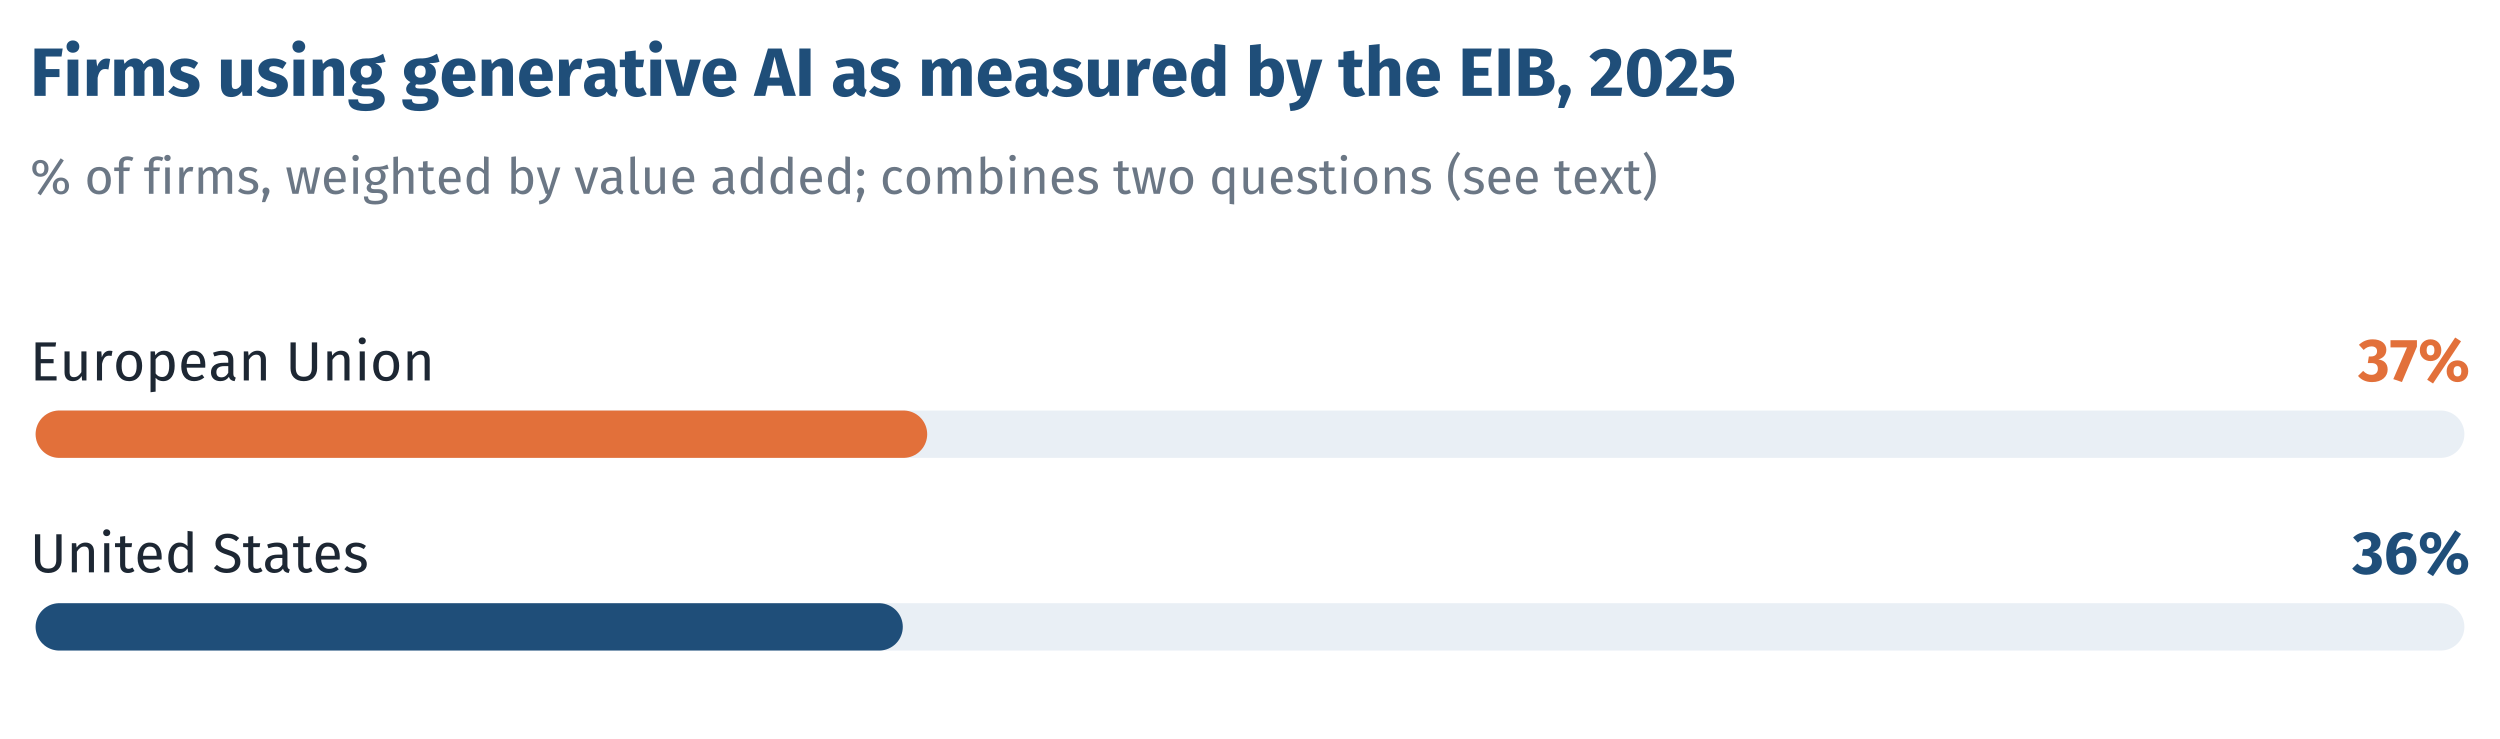
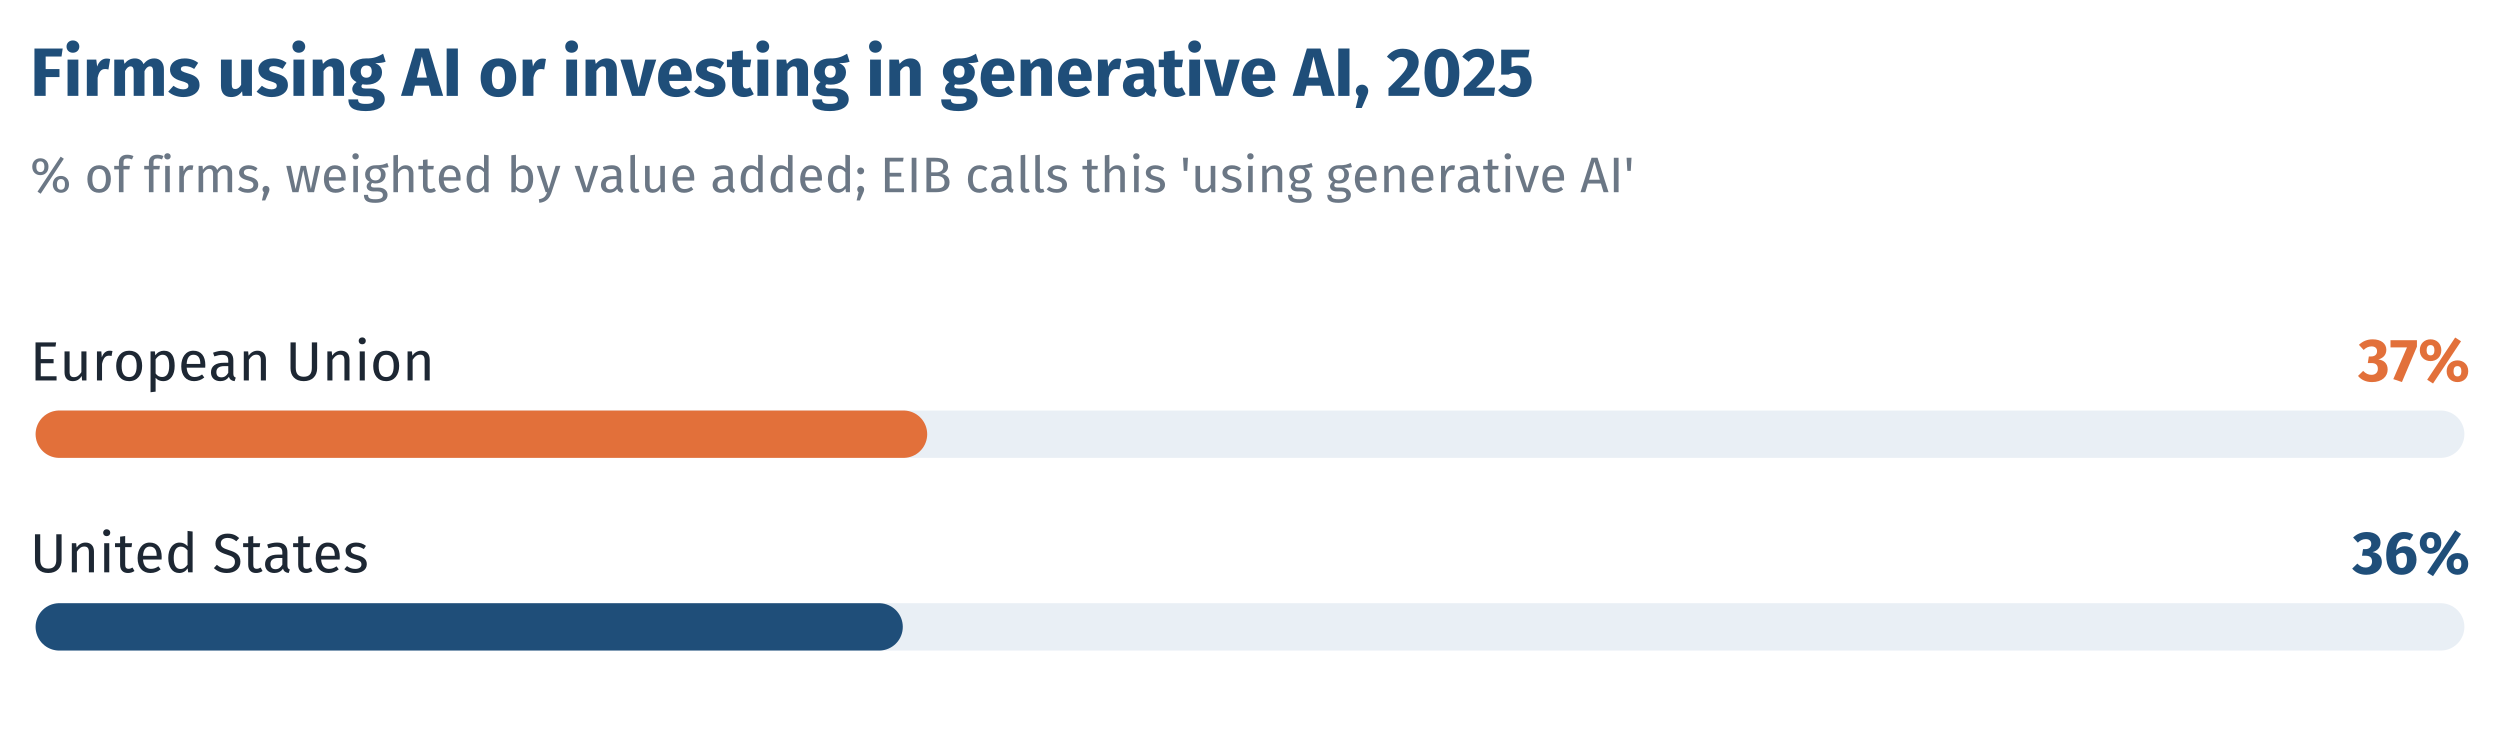
<svg xmlns="http://www.w3.org/2000/svg" xmlns:xlink="http://www.w3.org/1999/xlink" width="475.2pt" height="140.4pt" viewBox="0 0 475.2 140.4" version="1.1">
  <defs>
    <style type="text/css">*{stroke-linejoin: round; stroke-linecap: butt}</style>
  </defs>
  <g id="figure_1">
    <g id="patch_1">
      <path d="M 0 140.4  L 475.2 140.4  L 475.2 0  L 0 0  L 0 140.4  z " style="fill: none" />
    </g>
    <g id="axes_1">
      <g id="line2d_1">
-         <path d="M 11.268 82.531  L 463.932 82.531  " clip-path="url(#p9f98bc9302)" style="fill: none; stroke: #e9eff5; stroke-width: 9; stroke-linecap: round" />
+         <path d="M 11.268 82.531  L 463.932 82.531  " clip-path="url(#p1a5a594d0a)" style="fill: none; stroke: #e9eff5; stroke-width: 9; stroke-linecap: round" />
      </g>
      <g id="line2d_2">
-         <path d="M 11.268 119.157  L 463.932 119.157  " clip-path="url(#p9f98bc9302)" style="fill: none; stroke: #e9eff5; stroke-width: 9; stroke-linecap: round" />
+         <path d="M 11.268 119.157  L 463.932 119.157  " clip-path="url(#p1a5a594d0a)" style="fill: none; stroke: #e9eff5; stroke-width: 9; stroke-linecap: round" />
      </g>
      <g id="line2d_3">
-         <path d="M 11.268 82.531  L 171.741 82.531  " clip-path="url(#p9f98bc9302)" style="fill: none; stroke: #e2703a; stroke-width: 9; stroke-linecap: round" />
+         <path d="M 11.268 82.531  L 171.741 82.531  " clip-path="url(#p1a5a594d0a)" style="fill: none; stroke: #e2703a; stroke-width: 9; stroke-linecap: round" />
      </g>
      <g id="line2d_4">
-         <path d="M 11.268 119.157  L 167.103 119.157  " clip-path="url(#p9f98bc9302)" style="fill: none; stroke: #1f4e79; stroke-width: 9; stroke-linecap: round" />
+         <path d="M 11.268 119.157  L 167.103 119.157  " clip-path="url(#p1a5a594d0a)" style="fill: none; stroke: #1f4e79; stroke-width: 9; stroke-linecap: round" />
      </g>
      <g id="text_1">
        <g style="fill: #1d2733" transform="translate(5.7024 72.32231) scale(0.105 -0.105)">
          <defs>
            <path id="FiraSans-Regular-45" d="M 3027 4410  L 640 4410  L 640 0  L 3078 0  L 3078 486  L 1248 486  L 1248 1997  L 2733 1997  L 2733 2483  L 1248 2483  L 1248 3923  L 2957 3923  L 3027 4410  z " transform="scale(0.015625)" />
            <path id="FiraSans-Regular-75" d="M 3117 3373  L 2528 3373  L 2528 966  C 2323 627 2048 384 1683 384  C 1318 384 1165 557 1165 1018  L 1165 3373  L 576 3373  L 576 954  C 576 294 928 -77 1517 -77  C 1997 -77 2310 115 2566 525  L 2611 0  L 3117 0  L 3117 3373  z " transform="scale(0.015625)" />
            <path id="FiraSans-Regular-72" d="M 2074 3450  C 1664 3450 1350 3194 1171 2688  L 1114 3373  L 608 3373  L 608 0  L 1197 0  L 1197 1926  C 1338 2573 1581 2874 2003 2874  C 2125 2874 2195 2861 2298 2835  L 2406 3411  C 2304 3437 2182 3450 2074 3450  z " transform="scale(0.015625)" />
            <path id="FiraSans-Regular-6f" d="M 1875 3450  C 915 3450 365 2726 365 1683  C 365 614 909 -77 1869 -77  C 2822 -77 3373 646 3373 1690  C 3373 2758 2835 3450 1875 3450  z M 1875 2976  C 2432 2976 2739 2566 2739 1690  C 2739 806 2432 397 1869 397  C 1306 397 998 806 998 1683  C 998 2566 1312 2976 1875 2976  z " transform="scale(0.015625)" />
            <path id="FiraSans-Regular-70" d="M 2157 3450  C 1773 3450 1408 3264 1158 2918  L 1114 3373  L 608 3373  L 608 -1363  L 1197 -1293  L 1197 307  C 1414 45 1715 -77 2080 -77  C 2950 -77 3405 666 3405 1690  C 3405 2752 3053 3450 2157 3450  z M 1939 403  C 1632 403 1370 550 1197 813  L 1197 2458  C 1376 2726 1651 2982 2010 2982  C 2515 2982 2771 2566 2771 1690  C 2771 806 2477 403 1939 403  z " transform="scale(0.015625)" />
            <path id="FiraSans-Regular-65" d="M 3155 1786  C 3155 2816 2675 3450 1766 3450  C 896 3450 365 2701 365 1651  C 365 582 915 -77 1856 -77  C 2323 -77 2701 83 3034 346  L 2778 698  C 2483 493 2234 403 1901 403  C 1414 403 1050 704 992 1485  L 3142 1485  C 3149 1562 3155 1670 3155 1786  z M 2573 1920  L 992 1920  C 1037 2669 1331 2982 1779 2982  C 2310 2982 2573 2618 2573 1958  L 2573 1920  z " transform="scale(0.015625)" />
            <path id="FiraSans-Regular-61" d="M 2880 787  L 2880 2330  C 2880 3034 2509 3450 1696 3450  C 1318 3450 947 3373 531 3219  L 678 2790  C 1024 2906 1338 2970 1587 2970  C 2054 2970 2291 2790 2291 2304  L 2291 2054  L 1773 2054  C 832 2054 288 1664 288 941  C 288 339 691 -77 1363 -77  C 1773 -77 2131 77 2368 429  C 2470 96 2688 -38 3027 -77  L 3162 333  C 2989 397 2880 493 2880 787  z M 1498 365  C 1114 365 915 576 915 973  C 915 1434 1229 1664 1850 1664  L 2291 1664  L 2291 890  C 2099 538 1843 365 1498 365  z " transform="scale(0.015625)" />
            <path id="FiraSans-Regular-6e" d="M 2195 3450  C 1754 3450 1395 3219 1165 2874  L 1114 3373  L 608 3373  L 608 0  L 1197 0  L 1197 2394  C 1421 2752 1677 2989 2054 2989  C 2381 2989 2586 2842 2586 2336  L 2586 0  L 3174 0  L 3174 2419  C 3174 3059 2816 3450 2195 3450  z " transform="scale(0.015625)" />
            <path id="FiraSans-Regular-20" transform="scale(0.015625)" />
            <path id="FiraSans-Regular-55" d="M 3661 4410  L 3046 4410  L 3046 1459  C 3046 774 2746 435 2112 435  C 1485 435 1184 774 1184 1459  L 1184 4410  L 576 4410  L 576 1414  C 576 538 1107 -77 2112 -77  C 3104 -77 3661 538 3661 1414  L 3661 4410  z " transform="scale(0.015625)" />
            <path id="FiraSans-Regular-69" d="M 896 4992  C 653 4992 486 4819 486 4589  C 486 4365 653 4192 896 4192  C 1146 4192 1312 4365 1312 4589  C 1312 4819 1146 4992 896 4992  z M 1197 3373  L 608 3373  L 608 0  L 1197 0  L 1197 3373  z " transform="scale(0.015625)" />
          </defs>
          <use xlink:href="#FiraSans-Regular-45" />
          <use xlink:href="#FiraSans-Regular-75" transform="translate(53.49999 0)" />
          <use xlink:href="#FiraSans-Regular-72" transform="translate(111.7 0)" />
          <use xlink:href="#FiraSans-Regular-6f" transform="translate(150.3 0)" />
          <use xlink:href="#FiraSans-Regular-70" transform="translate(208.7 0)" />
          <use xlink:href="#FiraSans-Regular-65" transform="translate(268.1 0)" />
          <use xlink:href="#FiraSans-Regular-61" transform="translate(323.0999 0)" />
          <use xlink:href="#FiraSans-Regular-6e" transform="translate(377.4999 0)" />
          <use xlink:href="#FiraSans-Regular-20" transform="translate(436.0999 0)" />
          <use xlink:href="#FiraSans-Regular-55" transform="translate(462.5999 0)" />
          <use xlink:href="#FiraSans-Regular-6e" transform="translate(528.7999 0)" />
          <use xlink:href="#FiraSans-Regular-69" transform="translate(587.3999 0)" />
          <use xlink:href="#FiraSans-Regular-6f" transform="translate(615.5999 0)" />
          <use xlink:href="#FiraSans-Regular-6e" transform="translate(673.9999 0)" />
        </g>
      </g>
      <g id="text_2">
        <g style="fill: #e2703a" transform="translate(448.2567 72.43332) scale(0.115 -0.115)">
          <defs>
            <path id="FiraSans-Bold-33" d="M 1530 4416  C 954 4416 474 4218 70 3834  L 570 3290  C 826 3539 1094 3667 1414 3667  C 1766 3667 1990 3482 1990 3168  C 1990 2810 1754 2605 1370 2605  L 1120 2605  L 1011 1907  L 1370 1907  C 1824 1907 2074 1741 2074 1286  C 2074 890 1798 659 1402 659  C 1062 659 806 787 518 1075  L -26 544  C 314 134 806 -109 1459 -109  C 2528 -109 3110 499 3110 1222  C 3110 1907 2662 2227 2125 2285  C 2656 2438 2970 2790 2970 3315  C 2970 3923 2464 4416 1530 4416  z " transform="scale(0.015625)" />
            <path id="FiraSans-Bold-37" d="M 2880 4326  L 83 4326  L 83 3565  L 1830 3565  L 378 205  L 1293 -102  L 2880 3642  L 2880 4326  z " transform="scale(0.015625)" />
            <path id="FiraSans-Bold-25" d="M 3930 4608  L 966 141  L 1587 -256  L 4550 4211  L 3930 4608  z M 1325 4416  C 691 4416 186 3968 186 3264  C 186 2560 691 2112 1325 2112  C 1965 2112 2464 2560 2464 3264  C 2464 3968 1965 4416 1325 4416  z M 1325 3808  C 1658 3808 1734 3533 1734 3264  C 1734 2989 1658 2720 1325 2720  C 992 2720 909 2995 909 3264  C 909 3539 992 3808 1325 3808  z M 4173 2189  C 3533 2189 3027 1747 3027 1043  C 3027 333 3533 -109 4173 -109  C 4813 -109 5312 333 5312 1043  C 5312 1747 4813 2189 4173 2189  z M 4173 1581  C 4506 1581 4582 1312 4582 1043  C 4582 768 4506 493 4173 493  C 3840 493 3757 774 3757 1043  C 3757 1312 3840 1581 4173 1581  z " transform="scale(0.015625)" />
          </defs>
          <use xlink:href="#FiraSans-Bold-33" />
          <use xlink:href="#FiraSans-Bold-37" transform="translate(51.99999 0)" />
          <use xlink:href="#FiraSans-Bold-25" transform="translate(98.79997 0)" />
        </g>
      </g>
      <g id="text_3">
        <g style="fill: #1d2733" transform="translate(5.7024 108.7909) scale(0.105 -0.105)">
          <defs>
            <path id="FiraSans-Regular-74" d="M 2086 557  C 1920 454 1786 410 1638 410  C 1344 410 1235 570 1235 909  L 1235 2918  L 1971 2918  L 2035 3373  L 1235 3373  L 1235 4205  L 646 4134  L 646 3373  L 58 3373  L 58 2918  L 646 2918  L 646 883  C 646 256 986 -77 1555 -77  C 1843 -77 2086 0 2310 154  L 2086 557  z " transform="scale(0.015625)" />
            <path id="FiraSans-Regular-64" d="M 2630 4800  L 2630 3034  C 2406 3270 2118 3450 1722 3450  C 896 3450 397 2701 397 1670  C 397 621 851 -77 1670 -77  C 2086 -77 2426 128 2643 467  L 2701 0  L 3219 0  L 3219 4730  L 2630 4800  z M 1798 390  C 1312 390 1030 794 1030 1683  C 1030 2560 1344 2982 1850 2982  C 2182 2982 2419 2810 2630 2541  L 2630 890  C 2406 576 2176 390 1798 390  z " transform="scale(0.015625)" />
            <path id="FiraSans-Regular-53" d="M 1728 4486  C 915 4486 339 4013 339 3334  C 339 2650 787 2323 1645 2061  C 2394 1830 2598 1638 2598 1210  C 2598 678 2170 422 1651 422  C 1171 422 826 595 499 870  L 160 493  C 525 134 1024 -77 1658 -77  C 2650 -77 3232 461 3232 1229  C 3232 2074 2630 2349 1926 2566  C 1133 2810 960 2989 960 3360  C 960 3782 1312 3987 1754 3987  C 2118 3987 2426 3872 2758 3603  L 3091 3974  C 2720 4307 2336 4486 1728 4486  z " transform="scale(0.015625)" />
            <path id="FiraSans-Regular-73" d="M 1523 3450  C 826 3450 307 3059 307 2522  C 307 2048 595 1734 1325 1542  C 1978 1370 2144 1242 2144 909  C 2144 589 1862 397 1421 397  C 1056 397 742 518 474 723  L 160 365  C 454 109 864 -77 1434 -77  C 2118 -77 2765 243 2765 947  C 2765 1536 2355 1818 1645 1997  C 1101 2138 922 2266 922 2541  C 922 2810 1158 2982 1542 2982  C 1856 2982 2118 2886 2419 2694  L 2669 3066  C 2349 3309 1997 3450 1523 3450  z " transform="scale(0.015625)" />
          </defs>
          <use xlink:href="#FiraSans-Regular-55" />
          <use xlink:href="#FiraSans-Regular-6e" transform="translate(66.2 0)" />
          <use xlink:href="#FiraSans-Regular-69" transform="translate(124.8 0)" />
          <use xlink:href="#FiraSans-Regular-74" transform="translate(153 0)" />
          <use xlink:href="#FiraSans-Regular-65" transform="translate(189.1 0)" />
          <use xlink:href="#FiraSans-Regular-64" transform="translate(244.1 0)" />
          <use xlink:href="#FiraSans-Regular-20" transform="translate(303.8999 0)" />
          <use xlink:href="#FiraSans-Regular-53" transform="translate(330.3999 0)" />
          <use xlink:href="#FiraSans-Regular-74" transform="translate(384.8999 0)" />
          <use xlink:href="#FiraSans-Regular-61" transform="translate(420.9999 0)" />
          <use xlink:href="#FiraSans-Regular-74" transform="translate(475.3999 0)" />
          <use xlink:href="#FiraSans-Regular-65" transform="translate(511.4999 0)" />
          <use xlink:href="#FiraSans-Regular-73" transform="translate(566.4999 0)" />
        </g>
      </g>
      <g id="text_4">
        <g style="fill: #1f4e79" transform="translate(447.1517 109.0594) scale(0.115 -0.115)">
          <defs>
            <path id="FiraSans-Bold-36" d="M 2208 2912  C 1882 2912 1562 2790 1293 2509  C 1350 3270 1664 3693 2150 3693  C 2374 3693 2560 3629 2739 3526  L 3110 4128  C 2861 4294 2534 4416 2125 4416  C 954 4416 243 3443 243 1978  C 243 736 736 -109 1882 -109  C 2848 -109 3450 595 3450 1478  C 3450 2394 2918 2912 2208 2912  z M 1894 614  C 1459 614 1306 973 1293 1875  C 1478 2093 1696 2214 1926 2214  C 2259 2214 2438 2022 2438 1466  C 2438 954 2259 614 1894 614  z " transform="scale(0.015625)" />
          </defs>
          <use xlink:href="#FiraSans-Bold-33" />
          <use xlink:href="#FiraSans-Bold-36" transform="translate(51.99999 0)" />
          <use xlink:href="#FiraSans-Bold-25" transform="translate(108.4 0)" />
        </g>
      </g>
    </g>
    <g id="text_5">
      <g style="fill: #1f4e79" transform="translate(5.7024 18.22789) scale(0.13 -0.13)">
        <defs>
          <path id="FiraSans-Bold-46" d="M 3059 4435  L 416 4435  L 416 0  L 1466 0  L 1466 1760  L 2758 1760  L 2758 2509  L 1466 2509  L 1466 3686  L 2950 3686  L 3059 4435  z " transform="scale(0.015625)" />
          <path id="FiraSans-Bold-69" d="M 896 5190  C 544 5190 301 4941 301 4614  C 301 4288 544 4038 896 4038  C 1248 4038 1498 4288 1498 4614  C 1498 4941 1248 5190 896 5190  z M 1408 3398  L 397 3398  L 397 0  L 1408 0  L 1408 3398  z " transform="scale(0.015625)" />
          <path id="FiraSans-Bold-72" d="M 2240 3494  C 1850 3494 1517 3213 1363 2746  L 1280 3398  L 397 3398  L 397 0  L 1408 0  L 1408 1696  C 1517 2208 1696 2515 2112 2515  C 2227 2515 2310 2496 2419 2470  L 2579 3450  C 2470 3482 2368 3494 2240 3494  z " transform="scale(0.015625)" />
          <path id="FiraSans-Bold-6d" d="M 4154 3507  C 3718 3507 3405 3322 3136 2970  C 3002 3315 2714 3507 2336 3507  C 1920 3507 1613 3334 1350 3002  L 1280 3398  L 397 3398  L 397 0  L 1408 0  L 1408 2323  C 1555 2605 1715 2765 1926 2765  C 2080 2765 2214 2669 2214 2310  L 2214 0  L 3226 0  L 3226 2323  C 3373 2605 3526 2765 3744 2765  C 3898 2765 4032 2669 4032 2310  L 4032 0  L 5043 0  L 5043 2483  C 5043 3130 4678 3507 4154 3507  z " transform="scale(0.015625)" />
          <path id="FiraSans-Bold-73" d="M 1594 3507  C 736 3507 205 3053 205 2470  C 205 1946 538 1600 1210 1408  C 1824 1235 1926 1165 1926 934  C 1926 730 1741 614 1434 614  C 1101 614 787 749 531 947  L 38 397  C 371 96 870 -109 1459 -109  C 2304 -109 2970 307 2970 1011  C 2970 1619 2592 1901 1920 2093  C 1312 2272 1222 2349 1222 2528  C 1222 2682 1357 2784 1632 2784  C 1926 2784 2208 2688 2470 2522  L 2842 3091  C 2528 3347 2086 3507 1594 3507  z " transform="scale(0.015625)" />
          <path id="FiraSans-Bold-20" transform="scale(0.015625)" />
          <path id="FiraSans-Bold-75" d="M 3264 3398  L 2253 3398  L 2253 1037  C 2106 781 1914 640 1702 640  C 1491 640 1376 742 1376 1088  L 1376 3398  L 365 3398  L 365 960  C 365 301 678 -109 1312 -109  C 1760 -109 2093 70 2342 429  L 2387 0  L 3264 0  L 3264 3398  z " transform="scale(0.015625)" />
          <path id="FiraSans-Bold-6e" d="M 2387 3507  C 1965 3507 1638 3328 1350 2995  L 1280 3398  L 397 3398  L 397 0  L 1408 0  L 1408 2323  C 1587 2605 1773 2765 1997 2765  C 2195 2765 2317 2669 2317 2310  L 2317 0  L 3328 0  L 3328 2483  C 3328 3130 2976 3507 2387 3507  z " transform="scale(0.015625)" />
          <path id="FiraSans-Bold-67" d="M 3290 3949  C 2880 3706 2445 3488 1690 3507  C 800 3507 198 3034 198 2266  C 198 1824 371 1523 806 1293  C 563 1139 403 890 403 640  C 403 275 704 -32 1446 -32  L 1939 -32  C 2278 -32 2426 -166 2426 -365  C 2426 -582 2285 -749 1690 -749  C 1075 -749 947 -621 947 -326  L 38 -326  C 38 -998 378 -1421 1664 -1421  C 2829 -1421 3443 -992 3443 -294  C 3443 275 2938 691 2144 691  L 1632 691  C 1306 691 1261 794 1261 896  C 1261 973 1299 1050 1370 1088  C 1491 1062 1619 1050 1760 1050  C 2643 1050 3187 1530 3187 2189  C 3187 2630 2976 2880 2547 3066  C 2976 3066 3290 3104 3526 3200  L 3290 3949  z M 1715 2842  C 2054 2842 2227 2669 2227 2291  C 2227 1901 2048 1702 1715 1702  C 1408 1702 1203 1907 1203 2278  C 1203 2630 1402 2842 1715 2842  z " transform="scale(0.015625)" />
-           <path id="FiraSans-Bold-65" d="M 3360 1766  C 3360 2867 2765 3507 1792 3507  C 762 3507 205 2701 205 1683  C 205 621 781 -109 1914 -109  C 2464 -109 2899 96 3238 365  L 2822 928  C 2528 723 2285 627 2010 627  C 1594 627 1306 794 1242 1402  L 3341 1402  C 3354 1504 3360 1658 3360 1766  z M 2368 2010  L 1235 2010  C 1286 2624 1478 2835 1818 2835  C 2221 2835 2362 2515 2368 2054  L 2368 2010  z " transform="scale(0.015625)" />
-           <path id="FiraSans-Bold-61" d="M 3098 986  L 3098 2304  C 3098 3091 2675 3507 1690 3507  C 1306 3507 838 3418 410 3258  L 640 2592  C 979 2707 1312 2771 1530 2771  C 1946 2771 2106 2650 2106 2246  L 2106 2099  L 1760 2099  C 730 2099 166 1696 166 954  C 166 333 595 -109 1274 -109  C 1677 -109 2054 26 2298 397  C 2458 64 2720 -58 3117 -90  L 3328 570  C 3168 627 3098 723 3098 986  z M 1568 614  C 1318 614 1171 774 1171 1043  C 1171 1382 1395 1542 1856 1542  L 2106 1542  L 2106 934  C 1984 736 1798 614 1568 614  z " transform="scale(0.015625)" />
-           <path id="FiraSans-Bold-74" d="M 2189 806  C 2054 723 1939 691 1824 691  C 1613 691 1504 806 1504 1133  L 1504 2694  L 2176 2694  L 2285 3398  L 1504 3398  L 1504 4250  L 493 4134  L 493 3398  L 13 3398  L 13 2694  L 493 2694  L 493 1120  C 493 320 858 -102 1606 -109  C 1914 -109 2272 -19 2528 160  L 2189 806  z " transform="scale(0.015625)" />
-           <path id="FiraSans-Bold-76" d="M 3322 3398  L 2291 3398  L 1664 768  L 1062 3398  L -38 3398  L 1056 0  L 2253 0  L 3322 3398  z " transform="scale(0.015625)" />
          <path id="FiraSans-Bold-41" d="M 2752 0  L 3866 0  L 2528 4435  L 1254 4435  L -83 0  L 1005 0  L 1229 954  L 2528 954  L 2752 0  z M 1408 1715  L 1875 3674  L 2342 1715  L 1408 1715  z " transform="scale(0.015625)" />
          <path id="FiraSans-Bold-49" d="M 1466 4435  L 416 4435  L 416 0  L 1466 0  L 1466 4435  z " transform="scale(0.015625)" />
-           <path id="FiraSans-Bold-64" d="M 2432 4858  L 2432 3187  C 2227 3386 1952 3507 1645 3507  C 768 3507 237 2758 237 1709  C 237 608 666 -109 1530 -109  C 1990 -109 2304 115 2496 397  L 2547 0  L 3443 0  L 3443 4749  L 2432 4858  z M 1850 634  C 1517 634 1286 858 1286 1702  C 1286 2464 1542 2771 1907 2771  C 2125 2771 2278 2662 2432 2483  L 2432 1011  C 2272 762 2086 634 1850 634  z " transform="scale(0.015625)" />
-           <path id="FiraSans-Bold-62" d="M 2304 3507  C 1952 3507 1606 3328 1408 3053  L 1408 4858  L 397 4749  L 397 0  L 1293 0  L 1344 326  C 1549 51 1856 -109 2234 -109  C 3078 -109 3584 646 3584 1696  C 3584 2835 3142 3507 2304 3507  z M 1946 627  C 1722 627 1536 749 1408 960  L 1408 2368  C 1555 2618 1747 2765 1990 2765  C 2304 2765 2534 2560 2534 1696  C 2534 902 2291 627 1946 627  z " transform="scale(0.015625)" />
-           <path id="FiraSans-Bold-79" d="M 3354 3398  L 2310 3398  L 1645 646  L 1037 3398  L -38 3398  L 998 0  L 1344 0  C 1158 -435 915 -627 250 -710  L 358 -1421  C 1427 -1363 2003 -864 2272 -6  L 3354 3398  z " transform="scale(0.015625)" />
-           <path id="FiraSans-Bold-68" d="M 2387 3507  C 1990 3507 1683 3347 1408 3040  L 1408 4851  L 397 4749  L 397 0  L 1408 0  L 1408 2330  C 1587 2605 1773 2765 1997 2765  C 2189 2765 2317 2669 2317 2310  L 2317 0  L 3328 0  L 3328 2483  C 3328 3130 2976 3507 2387 3507  z " transform="scale(0.015625)" />
-           <path id="FiraSans-Bold-45" d="M 3136 4435  L 416 4435  L 416 0  L 3136 0  L 3136 755  L 1466 755  L 1466 1888  L 2829 1888  L 2829 2624  L 1466 2624  L 1466 3686  L 3027 3686  L 3136 4435  z " transform="scale(0.015625)" />
-           <path id="FiraSans-Bold-42" d="M 2778 2349  C 3187 2445 3590 2739 3590 3302  C 3590 4134 2861 4435 1670 4435  L 416 4435  L 416 0  L 1843 0  C 2957 0 3776 282 3776 1293  C 3776 2010 3270 2253 2778 2349  z M 1773 3693  C 2278 3693 2522 3571 2522 3200  C 2522 2829 2291 2662 1856 2662  L 1466 2662  L 1466 3693  L 1773 3693  z M 1850 762  L 1466 762  L 1466 1965  L 1926 1965  C 2381 1965 2694 1798 2694 1350  C 2694 864 2342 762 1850 762  z " transform="scale(0.015625)" />
+           <path id="FiraSans-Bold-6f" d="M 1869 3507  C 832 3507 205 2790 205 1702  C 205 557 838 -109 1869 -109  C 2906 -109 3533 608 3533 1696  C 3533 2842 2906 3507 1869 3507  z M 1869 2765  C 2278 2765 2483 2451 2483 1696  C 2483 960 2278 634 1869 634  C 1459 634 1254 947 1254 1702  C 1254 2438 1459 2765 1869 2765  z " transform="scale(0.015625)" />
+           <path id="FiraSans-Bold-76" d="M 3322 3398  L 2291 3398  L 1664 768  L 1062 3398  L -38 3398  L 1056 0  L 2253 0  L 3322 3398  z " transform="scale(0.015625)" />
+           <path id="FiraSans-Bold-65" d="M 3360 1766  C 3360 2867 2765 3507 1792 3507  C 762 3507 205 2701 205 1683  C 205 621 781 -109 1914 -109  C 2464 -109 2899 96 3238 365  L 2822 928  C 2528 723 2285 627 2010 627  C 1594 627 1306 794 1242 1402  L 3341 1402  C 3354 1504 3360 1658 3360 1766  z M 2368 2010  L 1235 2010  C 1286 2624 1478 2835 1818 2835  C 2221 2835 2362 2515 2368 2054  L 2368 2010  z " transform="scale(0.015625)" />
+           <path id="FiraSans-Bold-74" d="M 2189 806  C 2054 723 1939 691 1824 691  C 1613 691 1504 806 1504 1133  L 1504 2694  L 2176 2694  L 2285 3398  L 1504 3398  L 1504 4250  L 493 4134  L 493 3398  L 13 3398  L 13 2694  L 493 2694  L 493 1120  C 493 320 858 -102 1606 -109  C 1914 -109 2272 -19 2528 160  L 2189 806  z " transform="scale(0.015625)" />
+           <path id="FiraSans-Bold-61" d="M 3098 986  L 3098 2304  C 3098 3091 2675 3507 1690 3507  C 1306 3507 838 3418 410 3258  L 640 2592  C 979 2707 1312 2771 1530 2771  C 1946 2771 2106 2650 2106 2246  L 2106 2099  L 1760 2099  C 730 2099 166 1696 166 954  C 166 333 595 -109 1274 -109  C 1677 -109 2054 26 2298 397  C 2458 64 2720 -58 3117 -90  L 3328 570  C 3168 627 3098 723 3098 986  z M 1568 614  C 1318 614 1171 774 1171 1043  C 1171 1382 1395 1542 1856 1542  L 2106 1542  L 2106 934  C 1984 736 1798 614 1568 614  z " transform="scale(0.015625)" />
          <path id="FiraSans-Bold-2c" d="M 768 1050  C 435 1050 186 800 186 474  C 186 275 282 102 442 -6  L 166 -1133  L 736 -1133  L 1139 -205  C 1280 109 1344 275 1344 474  C 1344 800 1094 1050 768 1050  z " transform="scale(0.015625)" />
          <path id="FiraSans-Bold-32" d="M 1523 4416  C 877 4416 384 4122 38 3667  L 640 3194  C 890 3501 1107 3642 1421 3642  C 1760 3642 1978 3430 1978 3078  C 1978 2541 1638 2150 186 717  L 186 0  L 3002 0  L 3104 774  L 1331 774  C 2682 2003 3014 2509 3014 3181  C 3014 3853 2490 4416 1523 4416  z " transform="scale(0.015625)" />
          <path id="FiraSans-Bold-30" d="M 1875 4416  C 813 4416 243 3610 243 2157  C 243 710 813 -109 1875 -109  C 2938 -109 3507 710 3507 2157  C 3507 3610 2938 4416 1875 4416  z M 1875 3667  C 2291 3667 2470 3334 2470 2157  C 2470 986 2291 640 1875 640  C 1453 640 1280 1011 1280 2157  C 1280 3302 1453 3667 1875 3667  z " transform="scale(0.015625)" />
          <path id="FiraSans-Bold-35" d="M 3021 4326  L 371 4326  L 371 1990  L 1056 1990  C 1254 2099 1402 2144 1574 2144  C 1933 2144 2182 1958 2182 1421  C 2182 922 1920 653 1485 653  C 1133 653 870 806 653 1069  L 83 544  C 410 166 864 -109 1523 -109  C 2554 -109 3219 512 3219 1427  C 3219 2323 2688 2835 1978 2835  C 1773 2835 1555 2797 1338 2694  L 1338 3603  L 2906 3603  L 3021 4326  z " transform="scale(0.015625)" />
        </defs>
        <use xlink:href="#FiraSans-Bold-46" />
        <use xlink:href="#FiraSans-Bold-69" transform="translate(48.7 0)" />
        <use xlink:href="#FiraSans-Bold-72" transform="translate(76.89999 0)" />
        <use xlink:href="#FiraSans-Bold-6d" transform="translate(117 0)" />
        <use xlink:href="#FiraSans-Bold-73" transform="translate(201.5 0)" />
        <use xlink:href="#FiraSans-Bold-20" transform="translate(249.8 0)" />
        <use xlink:href="#FiraSans-Bold-75" transform="translate(273.5 0)" />
        <use xlink:href="#FiraSans-Bold-73" transform="translate(330.7 0)" />
        <use xlink:href="#FiraSans-Bold-69" transform="translate(378.9999 0)" />
        <use xlink:href="#FiraSans-Bold-6e" transform="translate(407.1999 0)" />
        <use xlink:href="#FiraSans-Bold-67" transform="translate(464.8999 0)" />
        <use xlink:href="#FiraSans-Bold-20" transform="translate(519.9999 0)" />
-         <use xlink:href="#FiraSans-Bold-67" transform="translate(543.6999 0)" />
-         <use xlink:href="#FiraSans-Bold-65" transform="translate(598.7999 0)" />
-         <use xlink:href="#FiraSans-Bold-6e" transform="translate(654.1999 0)" />
-         <use xlink:href="#FiraSans-Bold-65" transform="translate(711.8999 0)" />
-         <use xlink:href="#FiraSans-Bold-72" transform="translate(767.2999 0)" />
-         <use xlink:href="#FiraSans-Bold-61" transform="translate(807.3999 0)" />
-         <use xlink:href="#FiraSans-Bold-74" transform="translate(862.1999 0)" />
-         <use xlink:href="#FiraSans-Bold-69" transform="translate(900.7999 0)" />
-         <use xlink:href="#FiraSans-Bold-76" transform="translate(928.9999 0)" />
-         <use xlink:href="#FiraSans-Bold-65" transform="translate(980.2998 0)" />
-         <use xlink:href="#FiraSans-Bold-20" transform="translate(1035.7 0)" />
-         <use xlink:href="#FiraSans-Bold-41" transform="translate(1059.4 0)" />
-         <use xlink:href="#FiraSans-Bold-49" transform="translate(1118.4 0)" />
-         <use xlink:href="#FiraSans-Bold-20" transform="translate(1147.7 0)" />
-         <use xlink:href="#FiraSans-Bold-61" transform="translate(1171.4 0)" />
-         <use xlink:href="#FiraSans-Bold-73" transform="translate(1226.2 0)" />
-         <use xlink:href="#FiraSans-Bold-20" transform="translate(1274.5 0)" />
-         <use xlink:href="#FiraSans-Bold-6d" transform="translate(1298.2 0)" />
-         <use xlink:href="#FiraSans-Bold-65" transform="translate(1382.7 0)" />
-         <use xlink:href="#FiraSans-Bold-61" transform="translate(1438.1 0)" />
-         <use xlink:href="#FiraSans-Bold-73" transform="translate(1492.9 0)" />
-         <use xlink:href="#FiraSans-Bold-75" transform="translate(1541.2 0)" />
-         <use xlink:href="#FiraSans-Bold-72" transform="translate(1598.4 0)" />
-         <use xlink:href="#FiraSans-Bold-65" transform="translate(1638.5 0)" />
-         <use xlink:href="#FiraSans-Bold-64" transform="translate(1693.9 0)" />
-         <use xlink:href="#FiraSans-Bold-20" transform="translate(1753.9 0)" />
-         <use xlink:href="#FiraSans-Bold-62" transform="translate(1777.6 0)" />
-         <use xlink:href="#FiraSans-Bold-79" transform="translate(1837.3 0)" />
-         <use xlink:href="#FiraSans-Bold-20" transform="translate(1889.1 0)" />
-         <use xlink:href="#FiraSans-Bold-74" transform="translate(1912.8 0)" />
-         <use xlink:href="#FiraSans-Bold-68" transform="translate(1951.4 0)" />
-         <use xlink:href="#FiraSans-Bold-65" transform="translate(2009.1 0)" />
-         <use xlink:href="#FiraSans-Bold-20" transform="translate(2064.5 0)" />
-         <use xlink:href="#FiraSans-Bold-45" transform="translate(2088.2 0)" />
-         <use xlink:href="#FiraSans-Bold-49" transform="translate(2140.8 0)" />
-         <use xlink:href="#FiraSans-Bold-42" transform="translate(2170.1 0)" />
-         <use xlink:href="#FiraSans-Bold-2c" transform="translate(2231.8 0)" />
-         <use xlink:href="#FiraSans-Bold-20" transform="translate(2255.8 0)" />
-         <use xlink:href="#FiraSans-Bold-32" transform="translate(2279.5 0)" />
-         <use xlink:href="#FiraSans-Bold-30" transform="translate(2331.2 0)" />
-         <use xlink:href="#FiraSans-Bold-32" transform="translate(2389.7 0)" />
-         <use xlink:href="#FiraSans-Bold-35" transform="translate(2441.4 0)" />
+         <use xlink:href="#FiraSans-Bold-41" transform="translate(543.6999 0)" />
+         <use xlink:href="#FiraSans-Bold-49" transform="translate(602.6999 0)" />
+         <use xlink:href="#FiraSans-Bold-20" transform="translate(631.9999 0)" />
+         <use xlink:href="#FiraSans-Bold-6f" transform="translate(655.6999 0)" />
+         <use xlink:href="#FiraSans-Bold-72" transform="translate(714.0999 0)" />
+         <use xlink:href="#FiraSans-Bold-20" transform="translate(754.1999 0)" />
+         <use xlink:href="#FiraSans-Bold-69" transform="translate(777.8999 0)" />
+         <use xlink:href="#FiraSans-Bold-6e" transform="translate(806.0999 0)" />
+         <use xlink:href="#FiraSans-Bold-76" transform="translate(863.7999 0)" />
+         <use xlink:href="#FiraSans-Bold-65" transform="translate(915.0999 0)" />
+         <use xlink:href="#FiraSans-Bold-73" transform="translate(970.4998 0)" />
+         <use xlink:href="#FiraSans-Bold-74" transform="translate(1018.8 0)" />
+         <use xlink:href="#FiraSans-Bold-69" transform="translate(1057.4 0)" />
+         <use xlink:href="#FiraSans-Bold-6e" transform="translate(1085.6 0)" />
+         <use xlink:href="#FiraSans-Bold-67" transform="translate(1143.3 0)" />
+         <use xlink:href="#FiraSans-Bold-20" transform="translate(1198.4 0)" />
+         <use xlink:href="#FiraSans-Bold-69" transform="translate(1222.1 0)" />
+         <use xlink:href="#FiraSans-Bold-6e" transform="translate(1250.3 0)" />
+         <use xlink:href="#FiraSans-Bold-20" transform="translate(1308 0)" />
+         <use xlink:href="#FiraSans-Bold-67" transform="translate(1331.7 0)" />
+         <use xlink:href="#FiraSans-Bold-65" transform="translate(1386.8 0)" />
+         <use xlink:href="#FiraSans-Bold-6e" transform="translate(1442.2 0)" />
+         <use xlink:href="#FiraSans-Bold-65" transform="translate(1499.9 0)" />
+         <use xlink:href="#FiraSans-Bold-72" transform="translate(1555.3 0)" />
+         <use xlink:href="#FiraSans-Bold-61" transform="translate(1595.4 0)" />
+         <use xlink:href="#FiraSans-Bold-74" transform="translate(1650.2 0)" />
+         <use xlink:href="#FiraSans-Bold-69" transform="translate(1688.8 0)" />
+         <use xlink:href="#FiraSans-Bold-76" transform="translate(1717 0)" />
+         <use xlink:href="#FiraSans-Bold-65" transform="translate(1768.3 0)" />
+         <use xlink:href="#FiraSans-Bold-20" transform="translate(1823.7 0)" />
+         <use xlink:href="#FiraSans-Bold-41" transform="translate(1847.4 0)" />
+         <use xlink:href="#FiraSans-Bold-49" transform="translate(1906.4 0)" />
+         <use xlink:href="#FiraSans-Bold-2c" transform="translate(1935.7 0)" />
+         <use xlink:href="#FiraSans-Bold-20" transform="translate(1959.7 0)" />
+         <use xlink:href="#FiraSans-Bold-32" transform="translate(1983.4 0)" />
+         <use xlink:href="#FiraSans-Bold-30" transform="translate(2035.1 0)" />
+         <use xlink:href="#FiraSans-Bold-32" transform="translate(2093.6 0)" />
+         <use xlink:href="#FiraSans-Bold-35" transform="translate(2145.3 0)" />
      </g>
    </g>
    <g id="text_6">
-       <g style="fill: #6b7785" transform="translate(5.7024 36.84215) scale(0.095 -0.095)">
+       <g style="fill: #6b7785" transform="translate(5.7024 36.5334) scale(0.095 -0.095)">
        <defs>
          <path id="FiraSans-Regular-25" d="M 3923 4550  L 960 70  L 1370 -198  L 4333 4282  L 3923 4550  z M 1325 4346  C 730 4346 288 3930 288 3264  C 288 2598 730 2182 1325 2182  C 1926 2182 2368 2598 2368 3264  C 2368 3930 1926 4346 1325 4346  z M 1325 3949  C 1741 3949 1843 3597 1843 3264  C 1843 2918 1741 2579 1325 2579  C 915 2579 806 2931 806 3264  C 806 3610 915 3949 1325 3949  z M 3962 2086  C 3360 2086 2918 1670 2918 1005  C 2918 339 3360 -77 3962 -77  C 4563 -77 4998 339 4998 1005  C 4998 1670 4563 2086 3962 2086  z M 3962 1683  C 4378 1683 4480 1338 4480 1005  C 4480 659 4378 320 3962 320  C 3552 320 3443 672 3443 1005  C 3443 1350 3552 1683 3962 1683  z " transform="scale(0.015625)" />
          <path id="FiraSans-Regular-66" d="M 1754 4326  C 1926 4326 2125 4294 2342 4198  L 2528 4627  C 2259 4742 2042 4800 1722 4800  C 1037 4800 666 4397 666 3834  L 666 3373  L 64 3373  L 64 2918  L 666 2918  L 666 0  L 1254 0  L 1254 2918  L 2010 2918  L 2074 3373  L 1254 3373  L 1254 3840  C 1254 4166 1382 4326 1754 4326  z " transform="scale(0.015625)" />
          <path id="FiraSans-Regular-6d" d="M 3994 3450  C 3539 3450 3232 3206 2989 2842  C 2861 3226 2554 3450 2138 3450  C 1696 3450 1389 3219 1165 2880  L 1114 3373  L 608 3373  L 608 0  L 1197 0  L 1197 2394  C 1421 2752 1626 2989 1990 2989  C 2246 2989 2464 2842 2464 2336  L 2464 0  L 3053 0  L 3053 2394  C 3283 2752 3482 2989 3846 2989  C 4102 2989 4320 2842 4320 2336  L 4320 0  L 4909 0  L 4909 2419  C 4909 3053 4544 3450 3994 3450  z " transform="scale(0.015625)" />
          <path id="FiraSans-Regular-2c" d="M 762 813  C 512 813 320 614 320 371  C 320 218 390 83 499 0  L 243 -1062  L 666 -1062  L 1094 -83  C 1178 102 1210 230 1210 371  C 1210 614 1018 813 762 813  z " transform="scale(0.015625)" />
          <path id="FiraSans-Regular-77" d="M 4461 3373  L 3898 3373  L 3283 410  L 2650 3373  L 1990 3373  L 1325 410  L 717 3373  L 128 3373  L 915 0  L 1696 0  L 2304 2842  L 2893 0  L 3693 0  L 4461 3373  z " transform="scale(0.015625)" />
          <path id="FiraSans-Regular-67" d="M 3155 3750  C 2758 3571 2451 3430 1613 3450  C 870 3450 314 2963 314 2272  C 314 1837 493 1542 883 1338  C 640 1178 512 960 512 742  C 512 403 781 102 1382 102  L 1914 102  C 2336 102 2592 -58 2592 -378  C 2592 -717 2336 -902 1606 -902  C 864 -902 691 -723 691 -339  L 160 -339  C 160 -1024 506 -1363 1606 -1363  C 2650 -1363 3187 -992 3187 -339  C 3187 198 2726 595 2035 595  L 1498 595  C 1152 595 1056 717 1056 870  C 1056 992 1126 1114 1222 1184  C 1363 1139 1498 1120 1651 1120  C 2458 1120 2938 1600 2938 2266  C 2938 2656 2739 2938 2342 3117  C 2726 3117 3046 3130 3328 3219  L 3155 3750  z M 1613 3027  C 2093 3027 2336 2771 2336 2278  C 2336 1792 2086 1510 1626 1510  C 1165 1510 915 1824 915 2272  C 915 2714 1158 3027 1613 3027  z " transform="scale(0.015625)" />
          <path id="FiraSans-Regular-68" d="M 2195 3450  C 1773 3450 1440 3238 1197 2906  L 1197 4787  L 608 4723  L 608 0  L 1197 0  L 1197 2400  C 1421 2752 1683 2989 2048 2989  C 2368 2989 2586 2842 2586 2336  L 2586 0  L 3174 0  L 3174 2419  C 3174 3053 2810 3450 2195 3450  z " transform="scale(0.015625)" />
          <path id="FiraSans-Regular-62" d="M 2150 3450  C 1741 3450 1427 3264 1197 2950  L 1197 4800  L 608 4730  L 608 0  L 1126 0  L 1184 371  C 1414 90 1709 -77 2080 -77  C 2899 -77 3405 634 3405 1690  C 3405 2816 2912 3450 2150 3450  z M 1939 390  C 1638 390 1370 576 1197 845  L 1197 2458  C 1370 2726 1613 2982 1984 2982  C 2458 2982 2771 2650 2771 1690  C 2771 768 2432 390 1939 390  z " transform="scale(0.015625)" />
          <path id="FiraSans-Regular-79" d="M 3085 3373  L 2477 3373  L 1594 429  L 691 3373  L 64 3373  L 1197 0  L 1395 0  C 1203 -525 1011 -787 326 -902  L 390 -1363  C 1325 -1261 1722 -736 1958 -19  L 3085 3373  z " transform="scale(0.015625)" />
          <path id="FiraSans-Regular-76" d="M 3085 3373  L 2464 3373  L 1587 525  L 704 3373  L 64 3373  L 1229 0  L 1939 0  L 3085 3373  z " transform="scale(0.015625)" />
          <path id="FiraSans-Regular-6c" d="M 1280 -77  C 1453 -77 1619 -32 1747 38  L 1594 448  C 1530 422 1459 410 1376 410  C 1222 410 1165 499 1165 678  L 1165 4800  L 576 4730  L 576 666  C 576 186 851 -77 1280 -77  z " transform="scale(0.015625)" />
          <path id="FiraSans-Regular-3b" d="M 762 3168  C 512 3168 320 2970 320 2726  C 320 2477 512 2278 762 2278  C 1018 2278 1210 2477 1210 2726  C 1210 2970 1018 3168 762 3168  z M 762 813  C 512 813 320 614 320 371  C 320 218 390 83 499 0  L 243 -1062  L 666 -1062  L 1094 -83  C 1178 102 1210 230 1210 371  C 1210 614 1018 813 762 813  z " transform="scale(0.015625)" />
+           <path id="FiraSans-Regular-49" d="M 1248 4410  L 640 4410  L 640 0  L 1248 0  L 1248 4410  z " transform="scale(0.015625)" />
+           <path id="FiraSans-Regular-42" d="M 2586 2330  C 3014 2419 3411 2752 3411 3296  C 3411 4064 2771 4410 1683 4410  L 640 4410  L 640 0  L 1856 0  C 2880 0 3603 320 3603 1254  C 3603 2003 3098 2240 2586 2330  z M 1747 3930  C 2400 3930 2790 3795 2790 3251  C 2790 2784 2406 2541 1914 2541  L 1248 2541  L 1248 3930  L 1747 3930  z M 1856 486  L 1248 486  L 1248 2074  L 1971 2074  C 2502 2074 2963 1875 2963 1254  C 2963 614 2496 486 1856 486  z " transform="scale(0.015625)" />
          <path id="FiraSans-Regular-63" d="M 1837 3450  C 922 3450 365 2733 365 1658  C 365 570 928 -77 1837 -77  C 2227 -77 2566 51 2867 294  L 2598 678  C 2342 512 2144 422 1862 422  C 1331 422 998 787 998 1670  C 998 2547 1331 2963 1862 2963  C 2144 2963 2355 2880 2586 2714  L 2867 3085  C 2554 3347 2234 3450 1837 3450  z " transform="scale(0.015625)" />
-           <path id="FiraSans-Regular-71" d="M 2682 3373  L 2637 2995  C 2406 3251 2106 3450 1690 3450  C 864 3450 365 2701 365 1670  C 365 621 819 -77 1638 -77  C 2048 -77 2381 122 2598 448  L 2598 -1293  L 3187 -1363  L 3187 3373  L 2682 3373  z M 1766 390  C 1280 390 998 794 998 1683  C 998 2560 1312 2982 1818 2982  C 2150 2982 2387 2810 2598 2541  L 2598 890  C 2374 576 2144 390 1766 390  z " transform="scale(0.015625)" />
-           <path id="FiraSans-Regular-28" d="M 1446 5408  C 819 4518 256 3757 256 2240  C 256 723 819 -38 1446 -928  L 1818 -672  C 1242 179 870 870 870 2240  C 870 3616 1242 4301 1818 5152  L 1446 5408  z " transform="scale(0.015625)" />
-           <path id="FiraSans-Regular-78" d="M 1901 1805  L 2938 3373  L 2272 3373  L 1562 2138  L 858 3373  L 166 3373  L 1210 1779  L 32 0  L 698 0  L 1536 1427  L 2362 0  L 3072 0  L 1901 1805  z " transform="scale(0.015625)" />
-           <path id="FiraSans-Regular-29" d="M 627 5408  L 256 5152  C 832 4301 1203 3616 1203 2240  C 1203 870 832 179 256 -672  L 627 -928  C 1254 -38 1818 723 1818 2240  C 1818 3757 1254 4518 627 5408  z " transform="scale(0.015625)" />
+           <path id="FiraSans-Regular-27" d="M 480 2733  L 922 2733  L 1018 4410  L 384 4410  L 480 2733  z " transform="scale(0.015625)" />
+           <path id="FiraSans-Regular-41" d="M 2989 0  L 3629 0  L 2221 4410  L 1453 4410  L 38 0  L 653 0  L 986 1107  L 2656 1107  L 2989 0  z M 1133 1600  L 1824 3904  L 2509 1600  L 1133 1600  z " transform="scale(0.015625)" />
        </defs>
        <use xlink:href="#FiraSans-Regular-25" />
        <use xlink:href="#FiraSans-Regular-20" transform="translate(82.59999 0)" />
        <use xlink:href="#FiraSans-Regular-6f" transform="translate(109.1 0)" />
        <use xlink:href="#FiraSans-Regular-66" transform="translate(167.5 0)" />
        <use xlink:href="#FiraSans-Regular-20" transform="translate(201 0)" />
        <use xlink:href="#FiraSans-Regular-66" transform="translate(227.4999 0)" />
        <use xlink:href="#FiraSans-Regular-69" transform="translate(260.9999 0)" />
        <use xlink:href="#FiraSans-Regular-72" transform="translate(289.1999 0)" />
        <use xlink:href="#FiraSans-Regular-6d" transform="translate(327.7999 0)" />
        <use xlink:href="#FiraSans-Regular-73" transform="translate(413.4999 0)" />
        <use xlink:href="#FiraSans-Regular-2c" transform="translate(460.1999 0)" />
        <use xlink:href="#FiraSans-Regular-20" transform="translate(484.1999 0)" />
        <use xlink:href="#FiraSans-Regular-77" transform="translate(510.6999 0)" />
        <use xlink:href="#FiraSans-Regular-65" transform="translate(582.3998 0)" />
        <use xlink:href="#FiraSans-Regular-69" transform="translate(637.3998 0)" />
        <use xlink:href="#FiraSans-Regular-67" transform="translate(665.5998 0)" />
        <use xlink:href="#FiraSans-Regular-68" transform="translate(717.5998 0)" />
        <use xlink:href="#FiraSans-Regular-74" transform="translate(776.1998 0)" />
        <use xlink:href="#FiraSans-Regular-65" transform="translate(812.2998 0)" />
        <use xlink:href="#FiraSans-Regular-64" transform="translate(867.2998 0)" />
        <use xlink:href="#FiraSans-Regular-20" transform="translate(927.0998 0)" />
        <use xlink:href="#FiraSans-Regular-62" transform="translate(953.5997 0)" />
        <use xlink:href="#FiraSans-Regular-79" transform="translate(1013 0)" />
        <use xlink:href="#FiraSans-Regular-20" transform="translate(1062.2 0)" />
        <use xlink:href="#FiraSans-Regular-76" transform="translate(1088.7 0)" />
        <use xlink:href="#FiraSans-Regular-61" transform="translate(1137.9 0)" />
        <use xlink:href="#FiraSans-Regular-6c" transform="translate(1192.3 0)" />
        <use xlink:href="#FiraSans-Regular-75" transform="translate(1221.6 0)" />
        <use xlink:href="#FiraSans-Regular-65" transform="translate(1279.8 0)" />
        <use xlink:href="#FiraSans-Regular-20" transform="translate(1334.8 0)" />
        <use xlink:href="#FiraSans-Regular-61" transform="translate(1361.3 0)" />
        <use xlink:href="#FiraSans-Regular-64" transform="translate(1415.7 0)" />
        <use xlink:href="#FiraSans-Regular-64" transform="translate(1475.5 0)" />
        <use xlink:href="#FiraSans-Regular-65" transform="translate(1535.3 0)" />
        <use xlink:href="#FiraSans-Regular-64" transform="translate(1590.3 0)" />
        <use xlink:href="#FiraSans-Regular-3b" transform="translate(1650.1 0)" />
        <use xlink:href="#FiraSans-Regular-20" transform="translate(1674.1 0)" />
-         <use xlink:href="#FiraSans-Regular-63" transform="translate(1700.6 0)" />
-         <use xlink:href="#FiraSans-Regular-6f" transform="translate(1748.4 0)" />
-         <use xlink:href="#FiraSans-Regular-6d" transform="translate(1806.8 0)" />
-         <use xlink:href="#FiraSans-Regular-62" transform="translate(1892.5 0)" />
-         <use xlink:href="#FiraSans-Regular-69" transform="translate(1951.9 0)" />
-         <use xlink:href="#FiraSans-Regular-6e" transform="translate(1980.1 0)" />
-         <use xlink:href="#FiraSans-Regular-65" transform="translate(2038.7 0)" />
-         <use xlink:href="#FiraSans-Regular-73" transform="translate(2093.7 0)" />
-         <use xlink:href="#FiraSans-Regular-20" transform="translate(2140.4 0)" />
-         <use xlink:href="#FiraSans-Regular-74" transform="translate(2166.899 0)" />
-         <use xlink:href="#FiraSans-Regular-77" transform="translate(2202.999 0)" />
-         <use xlink:href="#FiraSans-Regular-6f" transform="translate(2274.699 0)" />
-         <use xlink:href="#FiraSans-Regular-20" transform="translate(2333.099 0)" />
-         <use xlink:href="#FiraSans-Regular-71" transform="translate(2359.599 0)" />
-         <use xlink:href="#FiraSans-Regular-75" transform="translate(2418.899 0)" />
-         <use xlink:href="#FiraSans-Regular-65" transform="translate(2477.099 0)" />
-         <use xlink:href="#FiraSans-Regular-73" transform="translate(2532.099 0)" />
-         <use xlink:href="#FiraSans-Regular-74" transform="translate(2578.799 0)" />
-         <use xlink:href="#FiraSans-Regular-69" transform="translate(2614.899 0)" />
-         <use xlink:href="#FiraSans-Regular-6f" transform="translate(2643.099 0)" />
-         <use xlink:href="#FiraSans-Regular-6e" transform="translate(2701.499 0)" />
-         <use xlink:href="#FiraSans-Regular-73" transform="translate(2760.099 0)" />
-         <use xlink:href="#FiraSans-Regular-20" transform="translate(2806.799 0)" />
-         <use xlink:href="#FiraSans-Regular-28" transform="translate(2833.299 0)" />
-         <use xlink:href="#FiraSans-Regular-73" transform="translate(2865.699 0)" />
-         <use xlink:href="#FiraSans-Regular-65" transform="translate(2912.399 0)" />
-         <use xlink:href="#FiraSans-Regular-65" transform="translate(2967.399 0)" />
-         <use xlink:href="#FiraSans-Regular-20" transform="translate(3022.399 0)" />
-         <use xlink:href="#FiraSans-Regular-74" transform="translate(3048.899 0)" />
-         <use xlink:href="#FiraSans-Regular-65" transform="translate(3084.999 0)" />
-         <use xlink:href="#FiraSans-Regular-78" transform="translate(3139.999 0)" />
-         <use xlink:href="#FiraSans-Regular-74" transform="translate(3188.499 0)" />
-         <use xlink:href="#FiraSans-Regular-29" transform="translate(3224.599 0)" />
+         <use xlink:href="#FiraSans-Regular-45" transform="translate(1700.6 0)" />
+         <use xlink:href="#FiraSans-Regular-49" transform="translate(1754.1 0)" />
+         <use xlink:href="#FiraSans-Regular-42" transform="translate(1783.6 0)" />
+         <use xlink:href="#FiraSans-Regular-20" transform="translate(1844.4 0)" />
+         <use xlink:href="#FiraSans-Regular-63" transform="translate(1870.9 0)" />
+         <use xlink:href="#FiraSans-Regular-61" transform="translate(1918.7 0)" />
+         <use xlink:href="#FiraSans-Regular-6c" transform="translate(1973.1 0)" />
+         <use xlink:href="#FiraSans-Regular-6c" transform="translate(2002.399 0)" />
+         <use xlink:href="#FiraSans-Regular-73" transform="translate(2031.699 0)" />
+         <use xlink:href="#FiraSans-Regular-20" transform="translate(2078.399 0)" />
+         <use xlink:href="#FiraSans-Regular-74" transform="translate(2104.899 0)" />
+         <use xlink:href="#FiraSans-Regular-68" transform="translate(2140.999 0)" />
+         <use xlink:href="#FiraSans-Regular-69" transform="translate(2199.599 0)" />
+         <use xlink:href="#FiraSans-Regular-73" transform="translate(2227.799 0)" />
+         <use xlink:href="#FiraSans-Regular-20" transform="translate(2274.499 0)" />
+         <use xlink:href="#FiraSans-Regular-27" transform="translate(2300.999 0)" />
+         <use xlink:href="#FiraSans-Regular-75" transform="translate(2322.899 0)" />
+         <use xlink:href="#FiraSans-Regular-73" transform="translate(2381.099 0)" />
+         <use xlink:href="#FiraSans-Regular-69" transform="translate(2427.799 0)" />
+         <use xlink:href="#FiraSans-Regular-6e" transform="translate(2455.999 0)" />
+         <use xlink:href="#FiraSans-Regular-67" transform="translate(2514.599 0)" />
+         <use xlink:href="#FiraSans-Regular-20" transform="translate(2566.599 0)" />
+         <use xlink:href="#FiraSans-Regular-67" transform="translate(2593.099 0)" />
+         <use xlink:href="#FiraSans-Regular-65" transform="translate(2645.099 0)" />
+         <use xlink:href="#FiraSans-Regular-6e" transform="translate(2700.099 0)" />
+         <use xlink:href="#FiraSans-Regular-65" transform="translate(2758.699 0)" />
+         <use xlink:href="#FiraSans-Regular-72" transform="translate(2813.699 0)" />
+         <use xlink:href="#FiraSans-Regular-61" transform="translate(2852.299 0)" />
+         <use xlink:href="#FiraSans-Regular-74" transform="translate(2906.699 0)" />
+         <use xlink:href="#FiraSans-Regular-69" transform="translate(2942.799 0)" />
+         <use xlink:href="#FiraSans-Regular-76" transform="translate(2970.999 0)" />
+         <use xlink:href="#FiraSans-Regular-65" transform="translate(3020.199 0)" />
+         <use xlink:href="#FiraSans-Regular-20" transform="translate(3075.199 0)" />
+         <use xlink:href="#FiraSans-Regular-41" transform="translate(3101.699 0)" />
+         <use xlink:href="#FiraSans-Regular-49" transform="translate(3158.999 0)" />
+         <use xlink:href="#FiraSans-Regular-27" transform="translate(3188.499 0)" />
      </g>
    </g>
  </g>
  <defs>
-     <clipPath id="p9f98bc9302">
+     <clipPath id="p1a5a594d0a">
      <rect x="5.702" y="56.16" width="463.795" height="84.24" />
    </clipPath>
  </defs>
</svg>
